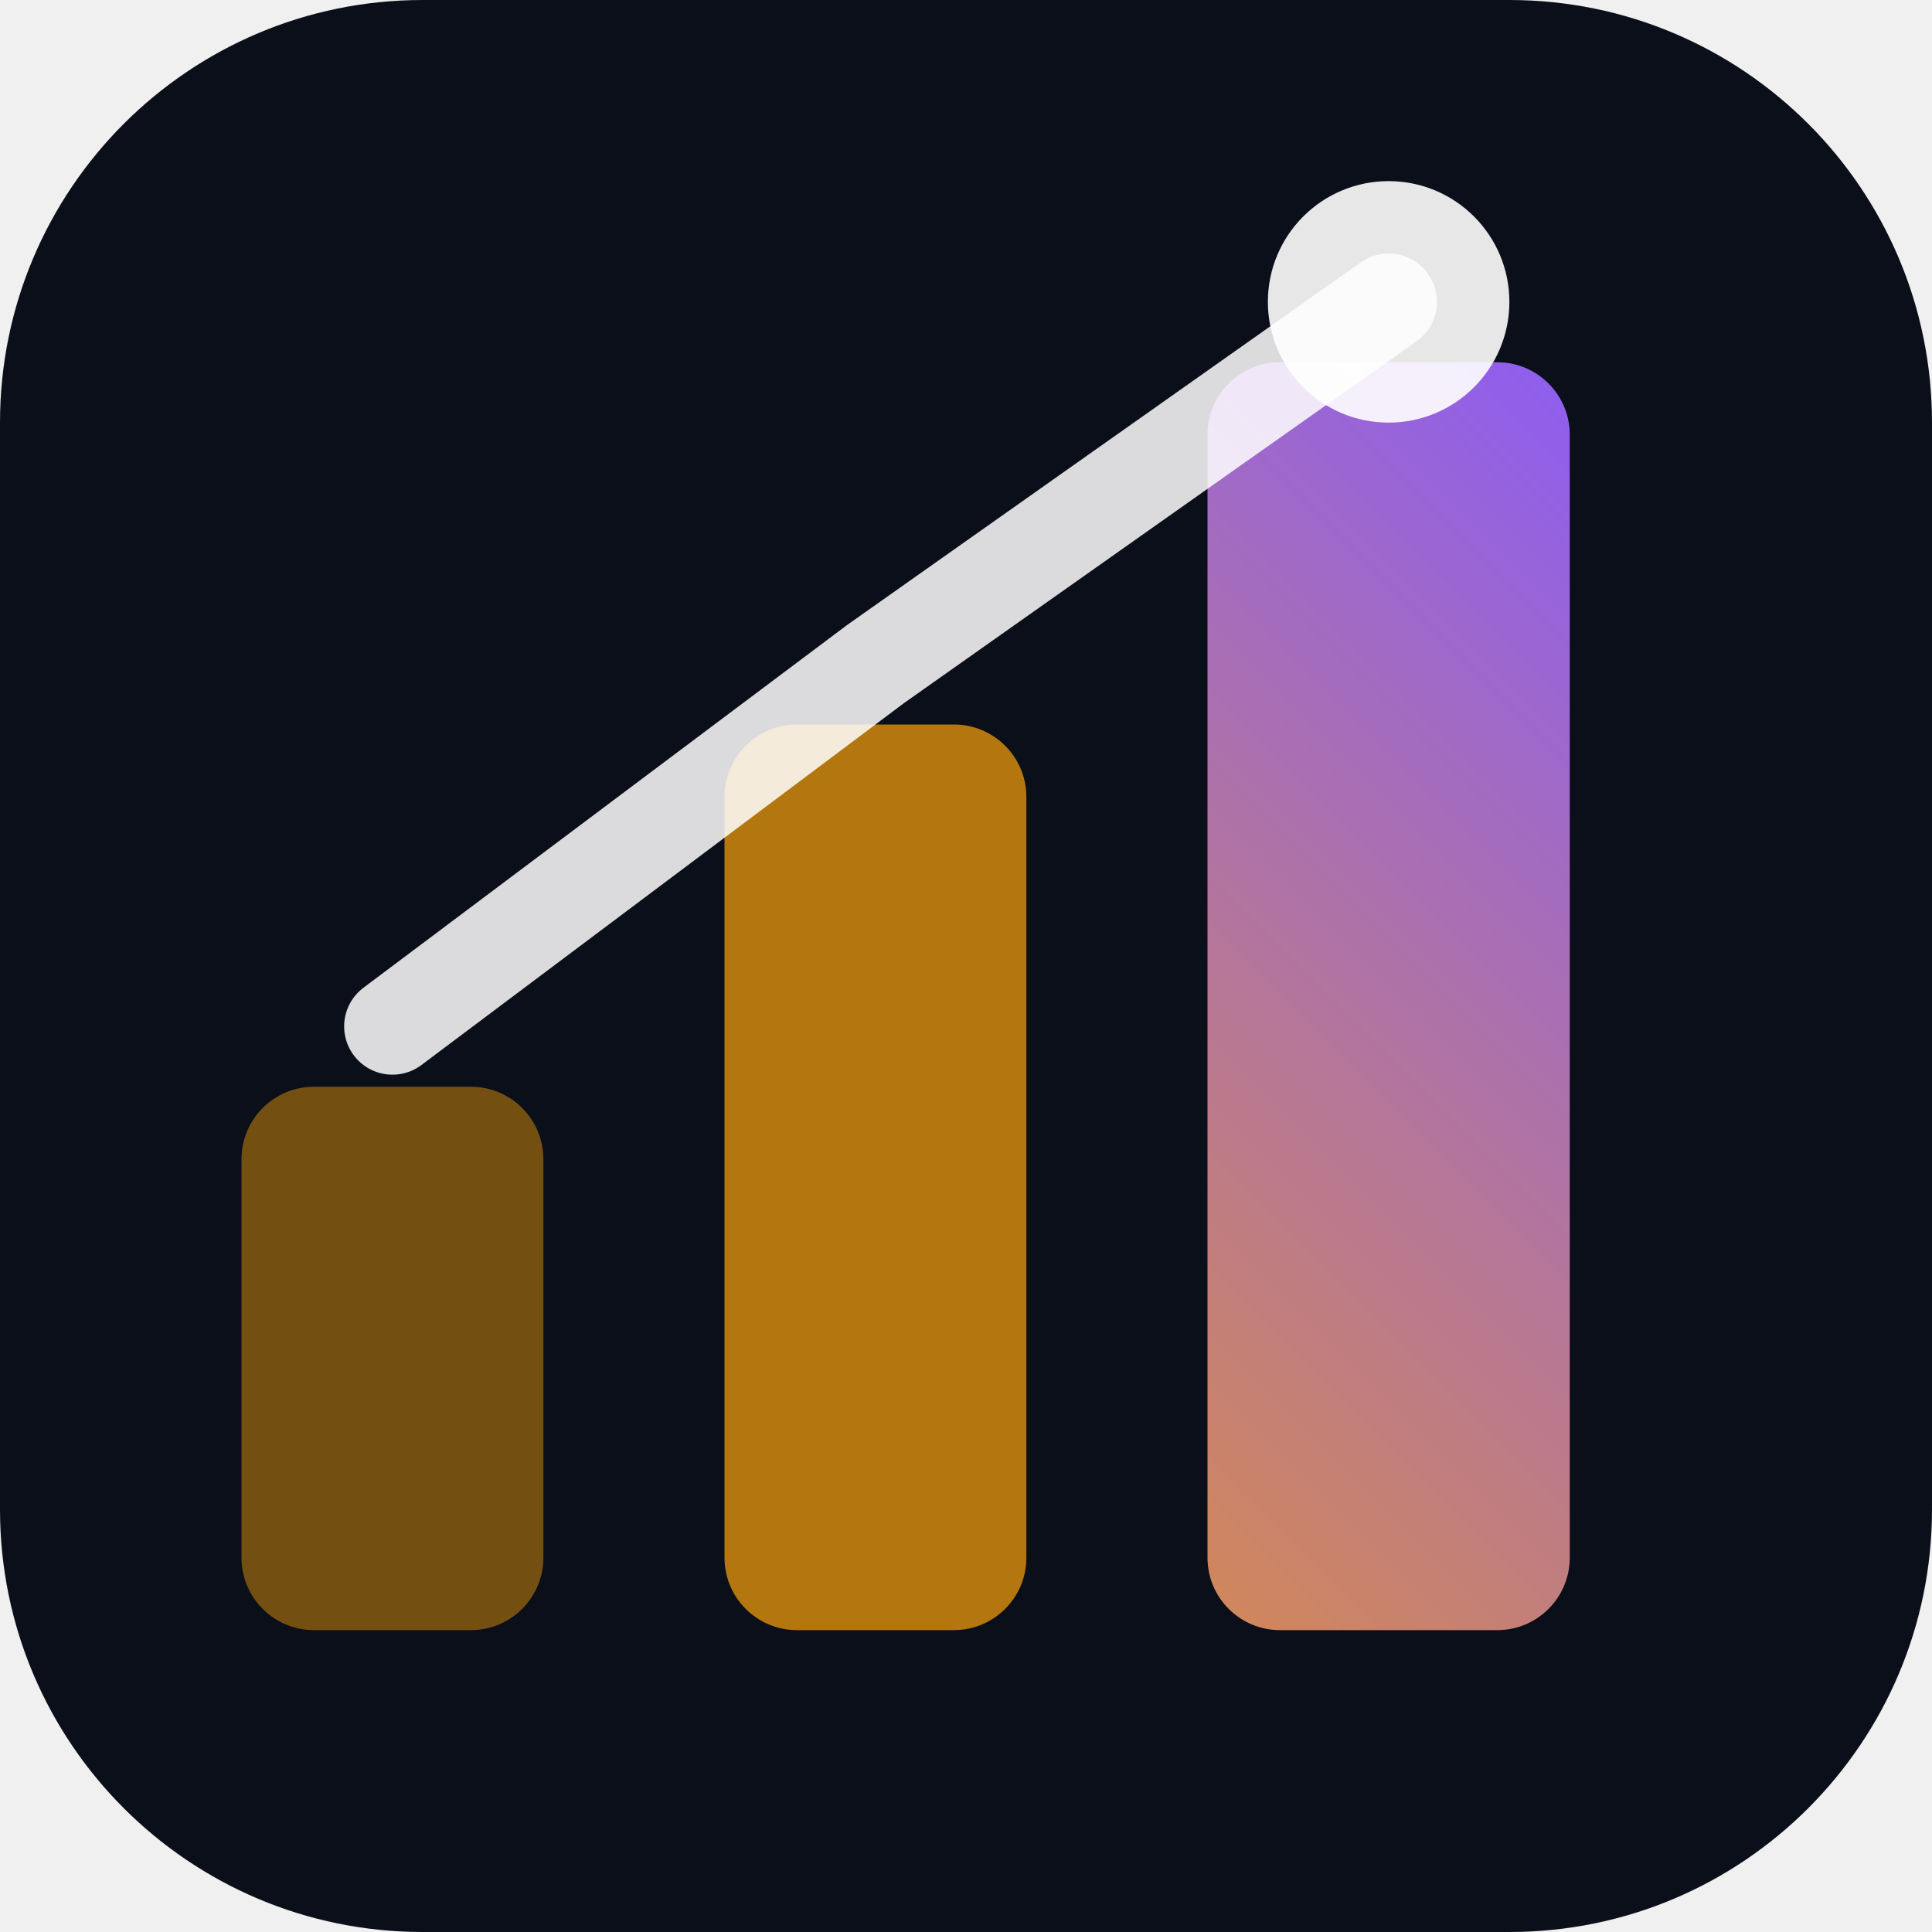
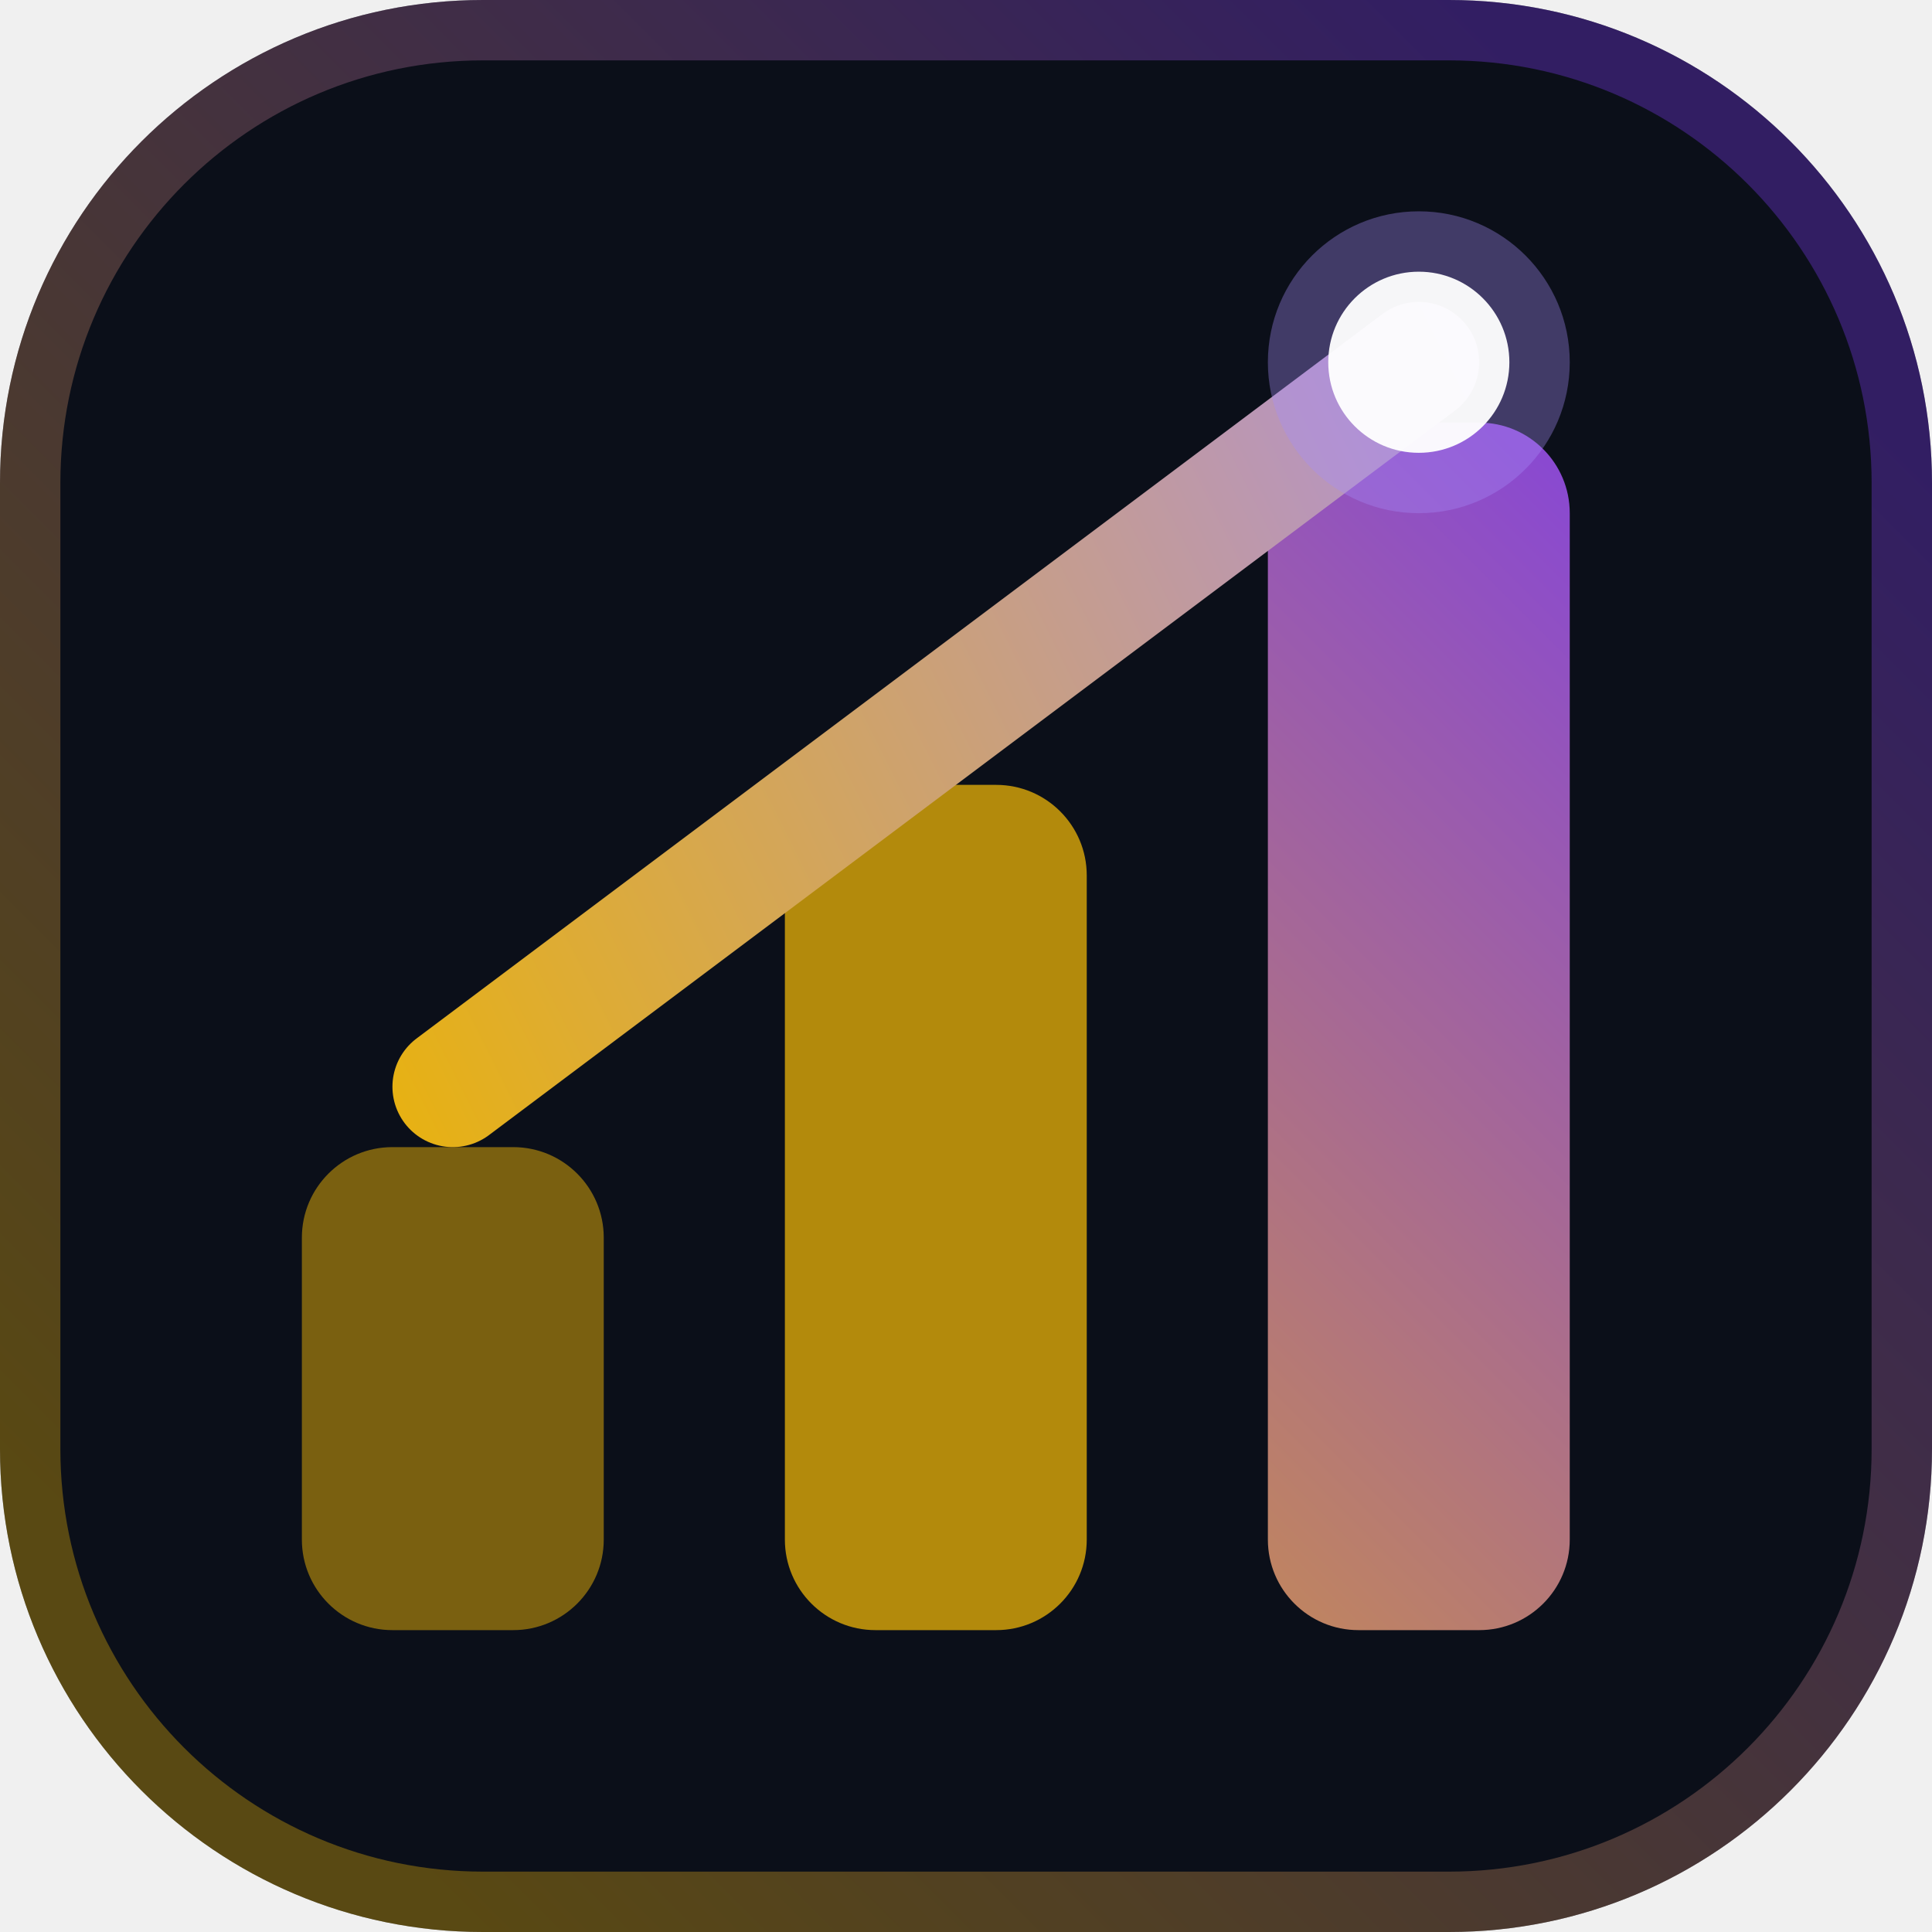
<svg xmlns="http://www.w3.org/2000/svg" width="32" height="32" viewBox="0 0 32 32" fill="none">
-   <rect width="32" height="32" rx="7" fill="#0B0F19" />
  <defs>
-     <linearGradient id="barGrad" x1="5" y1="26" x2="26" y2="5" gradientUnits="userSpaceOnUse">
-       <stop stop-color="#F59E0B" />
-       <stop offset="1" stop-color="#8B5CF6" />
+     <linearGradient id="barGrad" x1="4" y1="28" x2="28" y2="4" gradientUnits="userSpaceOnUse">
+       <stop stop-color="#EAB308" />
+       <stop offset="1" stop-color="#7C3AED" />
+     </linearGradient>
+     <linearGradient id="lineGrad" x1="4" y1="16" x2="28" y2="4" gradientUnits="userSpaceOnUse">
+       <stop stop-color="#EAB308" />
+       <stop offset="1" stop-color="#A78BFA" />
    </linearGradient>
  </defs>
-   <rect x="4" y="18" width="5" height="9" rx="1.2" fill="#F59E0B" fill-opacity="0.45" />
-   <rect x="12" y="12" width="5" height="15" rx="1.2" fill="#F59E0B" fill-opacity="0.72" />
-   <rect x="20" y="6" width="6" height="21" rx="1.2" fill="url(#barGrad)" />
-   <polyline points="6.5,17  14.5,11  23,5" fill="none" stroke="white" stroke-width="1.6" stroke-linecap="round" stroke-linejoin="round" opacity="0.85" />
-   <circle cx="23" cy="5" r="2" fill="white" opacity="0.9" />
+   <rect width="32" height="32" rx="8" fill="#0B0F19" />
+   <rect x="0.5" y="0.5" width="31" height="31" rx="7.5" fill="none" stroke="url(#barGrad)" stroke-opacity="0.35" />
+   <rect x="5" y="19" width="5" height="8" rx="1.5" fill="#EAB308" fill-opacity="0.5" />
+   <rect x="13" y="13" width="5" height="14" rx="1.5" fill="#EAB308" fill-opacity="0.75" />
+   <rect x="21" y="7" width="5" height="20" rx="1.5" fill="url(#barGrad)" />
+   <polyline points="7.5,18  15.5,12  23.5,6" fill="none" stroke="url(#lineGrad)" stroke-width="2" stroke-linecap="round" stroke-linejoin="round" />
+   <circle cx="23.5" cy="6" r="2.5" fill="#A78BFA" opacity="0.35" />
+   <circle cx="23.5" cy="6" r="1.5" fill="white" opacity="0.95" />
</svg>
